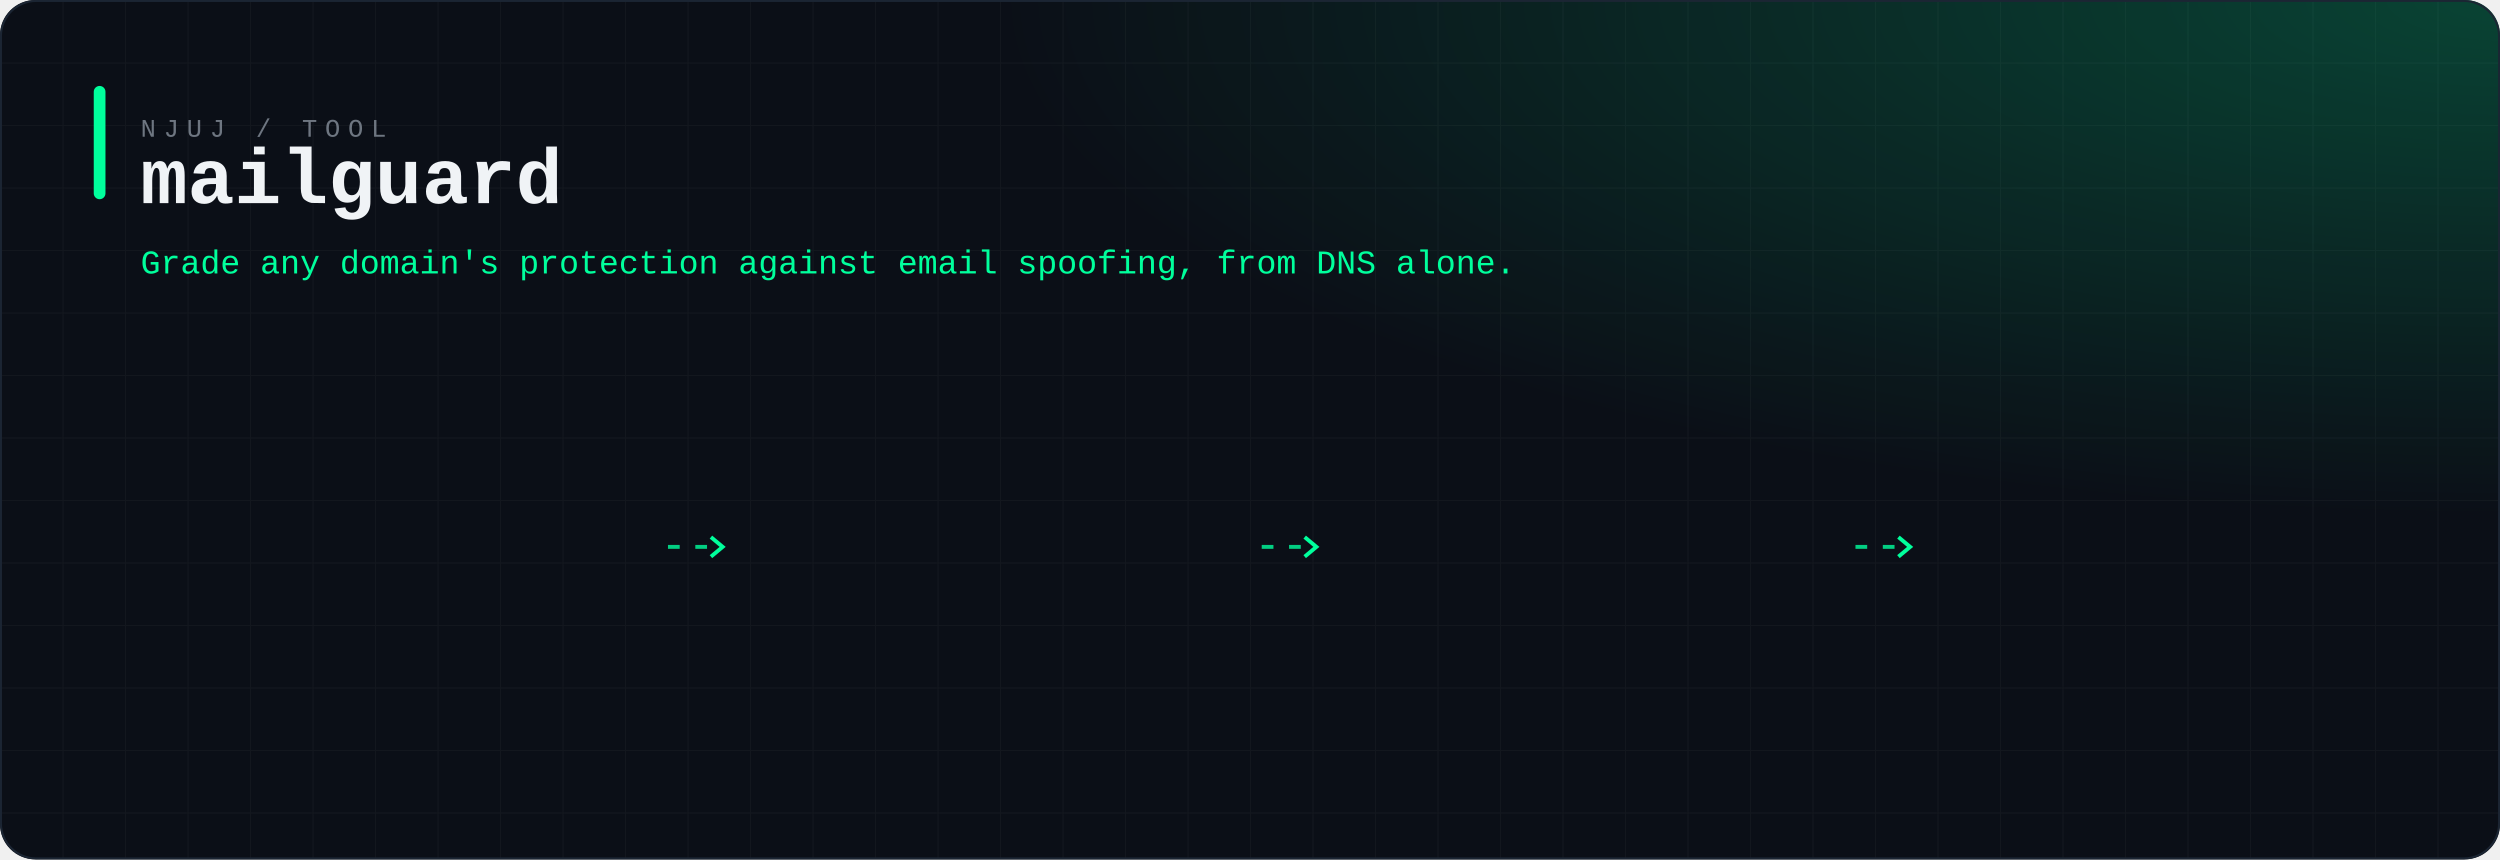
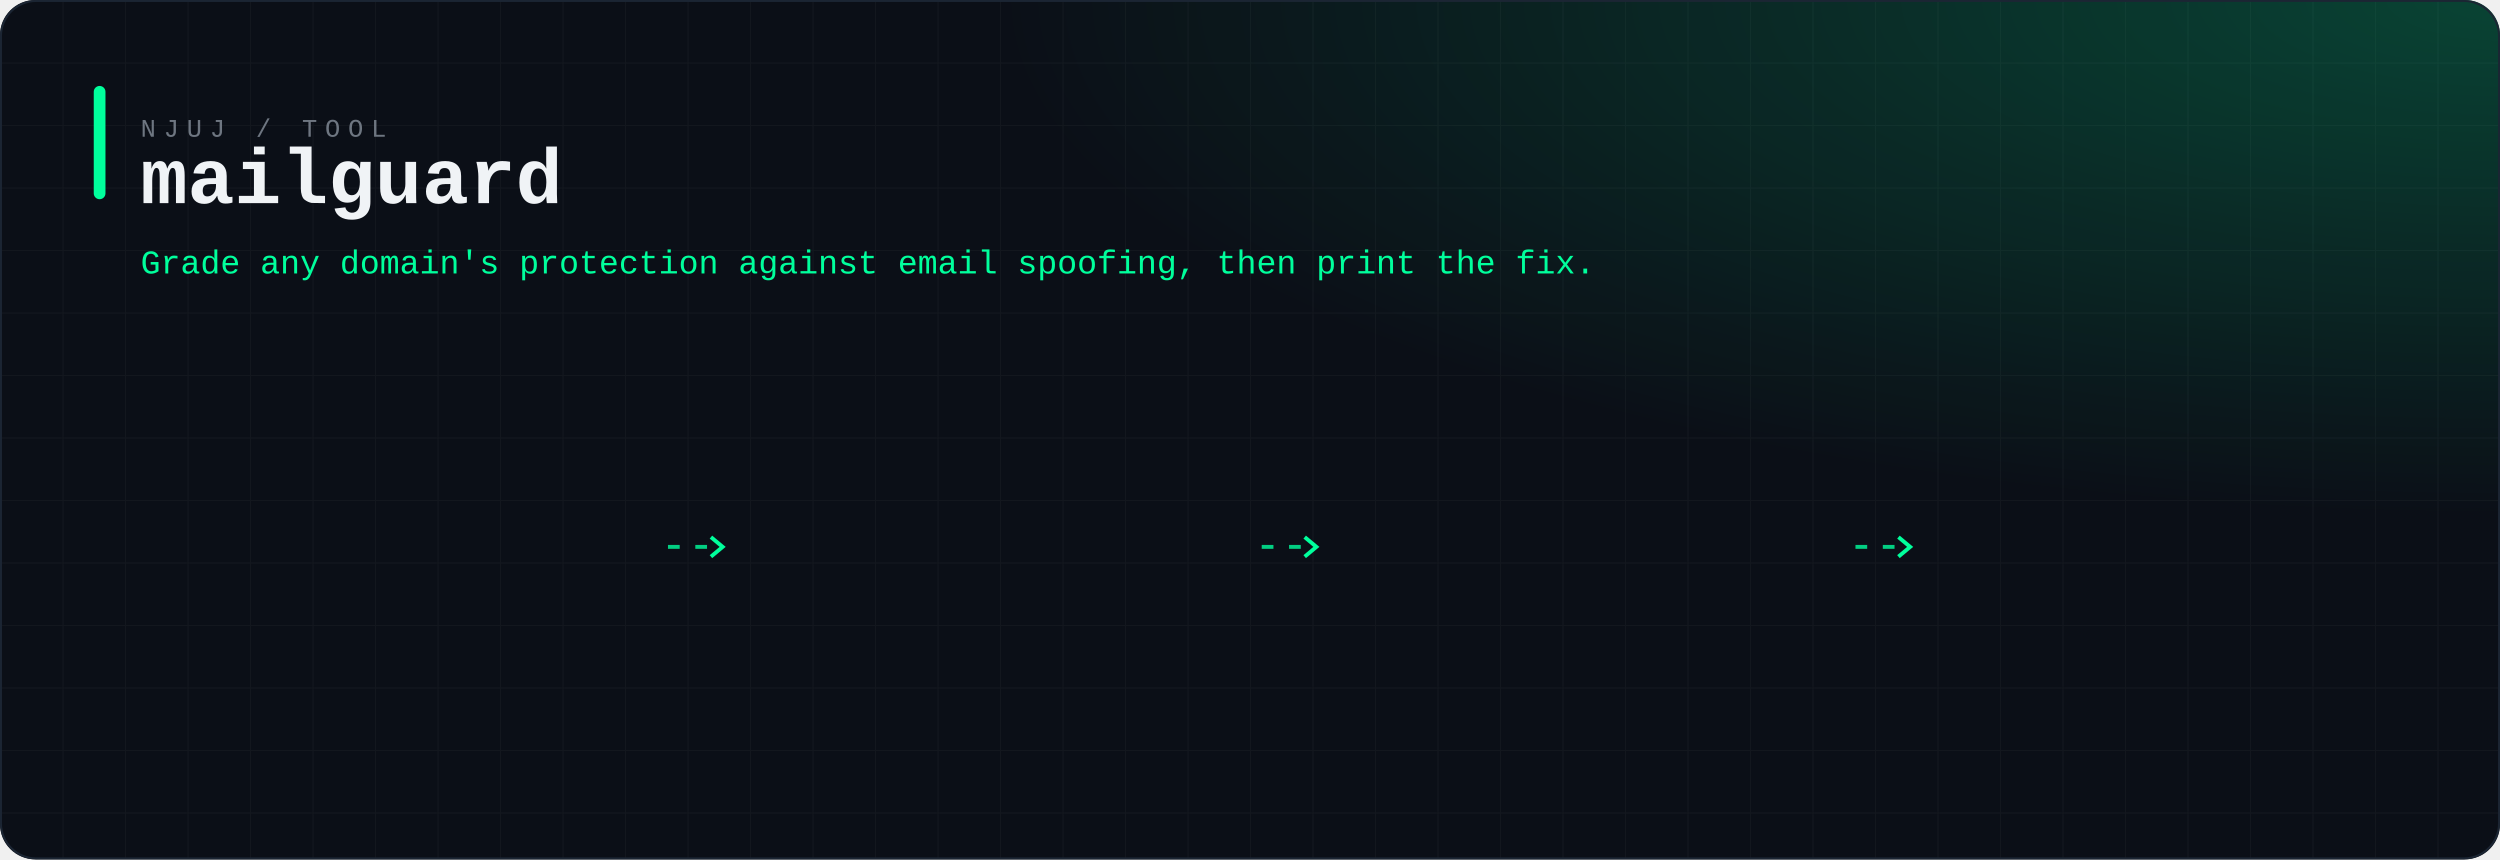
<svg xmlns="http://www.w3.org/2000/svg" width="1280" height="440" viewBox="0 0 1280 440" font-family="'JetBrains Mono','Cascadia Code',Consolas,'Courier New',monospace">
  <defs>
    <style>.n{opacity:0;animation:up .6s cubic-bezier(.2,.8,.2,1) forwards}@keyframes up{from{opacity:0;transform:translateY(14px)}to{opacity:1;transform:none}}.flow{stroke-dasharray:6 8;animation:fl 1s linear infinite}@keyframes fl{to{stroke-dashoffset:-14}}.glow{animation:gl 2.6s ease-in-out infinite}@keyframes gl{50%{opacity:.35}}</style>
    <radialGradient id="g" cx="1" cy="0" r="1">
      <stop offset="0" stop-color="#00ff9c" stop-opacity=".22" />
      <stop offset=".6" stop-color="#00ff9c" stop-opacity="0" />
    </radialGradient>
    <pattern id="grid" width="32" height="32" patternUnits="userSpaceOnUse">
      <path d="M32 0H0V32" fill="none" stroke="#ffffff" stroke-opacity=".035" />
    </pattern>
    <filter id="sh" x="-20%" y="-20%" width="140%" height="140%">
      <feGaussianBlur stdDeviation="8" />
    </filter>
  </defs>
  <rect width="1280" height="440" rx="18" fill="#0b0f17" />
  <rect width="1280" height="440" rx="18" fill="url(#grid)" />
  <rect width="1280" height="440" rx="18" fill="url(#g)" />
  <rect x="48" y="44" width="6" height="58" rx="3" fill="#00ff9c" />
  <text x="72" y="70" font-size="13" letter-spacing="4" fill="#6e7681">NJUJ / TOOL</text>
  <text x="72" y="104" font-size="40" font-weight="800" fill="#f0f3f6">mailguard</text>
-   <text x="72" y="140" font-size="17" fill="#00ff9c">Grade any domain's protection against email spoofing, from DNS alone.</text>
+   <text x="72" y="140" font-size="17" fill="#00ff9c">Grade any domain's protection against email spoofing, then print the fix.</text>
  <g class="n" style="animation-delay:0.25s">
    <rect x="72" y="196" width="266" height="168" rx="14" fill="#111722" stroke="#1f2a3a" stroke-width="1.2" />
    <text x="320" y="226" text-anchor="end" font-size="12" fill="#3d4757">01</text>
    <g transform="translate(92 216) scale(1.6)" fill="none" stroke="#00ff9c" stroke-width="1.6" stroke-linecap="round" stroke-linejoin="round">
      <rect x="2.5" y="5" width="19" height="14" rx="2" />
      <path d="M3 6.5l9 6.5 9-6.5" />
    </g>
    <text x="92" y="294" font-size="17" font-weight="700" fill="#f0f3f6">Any domain</text>
-     <text x="92" y="322" font-size="13" fill="#8b949e">DNS only,</text>
-     <text x="92" y="342" font-size="13" fill="#8b949e">nothing is sent</text>
+     <text x="92" y="322" font-size="13" fill="#8b949e">DNS and the public</text>
+     <text x="92" y="342" font-size="13" fill="#8b949e">MTA-STS policy</text>
  </g>
  <path class="flow" d="M342 280.0 H370" stroke="#00ff9c" stroke-width="2" fill="none" opacity=".8" />
  <path d="M364 275.0 l6 5 -6 5" stroke="#00ff9c" stroke-width="2" fill="none" />
  <g class="n" style="animation-delay:0.60s">
    <rect x="376" y="196" width="266" height="168" rx="14" fill="#111722" stroke="#1f2a3a" stroke-width="1.2" />
    <text x="624" y="226" text-anchor="end" font-size="12" fill="#3d4757">02</text>
    <g transform="translate(396 216) scale(1.6)" fill="none" stroke="#00ff9c" stroke-width="1.6" stroke-linecap="round" stroke-linejoin="round">
-       <path d="M9 6h12M9 12h12M9 18h12M4 6h.5M4 12h.5M4 18h.5" />
+       <circle cx="6" cy="5" r="2.2" />
+       <circle cx="6" cy="19" r="2.2" />
+       <circle cx="18" cy="9" r="2.2" />
+       <path d="M6 7.2v9.6M18 11.2c0 4-6 3-11 6" />
    </g>
-     <text x="396" y="294" font-size="17" font-weight="700" fill="#f0f3f6">SPF, DKIM, DMARC</text>
-     <text x="396" y="322" font-size="13" fill="#8b949e">and</text>
-     <text x="396" y="342" font-size="13" fill="#8b949e">MTA-STS</text>
+     <text x="396" y="294" font-size="17" font-weight="700" fill="#f0f3f6">SPF like a receiver</text>
+     <text x="396" y="322" font-size="13" fill="#8b949e">macros, limits and the</text>
+     <text x="396" y="342" font-size="13" fill="#8b949e">exact permerror reason</text>
  </g>
  <path class="flow" d="M646 280.0 H674" stroke="#00ff9c" stroke-width="2" fill="none" opacity=".8" />
  <path d="M668 275.0 l6 5 -6 5" stroke="#00ff9c" stroke-width="2" fill="none" />
  <g class="n" style="animation-delay:0.95s">
    <rect x="680" y="196" width="266" height="168" rx="14" fill="#111722" stroke="#1f2a3a" stroke-width="1.2" />
    <text x="928" y="226" text-anchor="end" font-size="12" fill="#3d4757">03</text>
    <g transform="translate(700 216) scale(1.6)" fill="none" stroke="#00ff9c" stroke-width="1.6" stroke-linecap="round" stroke-linejoin="round">
-       <circle cx="6" cy="5" r="2.2" />
-       <circle cx="6" cy="19" r="2.2" />
-       <circle cx="18" cy="9" r="2.2" />
-       <path d="M6 7.2v9.6M18 11.2c0 4-6 3-11 6" />
+       <path d="M9 6h12M9 12h12M9 18h12M4 6h.5M4 12h.5M4 18h.5" />
    </g>
-     <text x="700" y="294" font-size="17" font-weight="700" fill="#f0f3f6">Follows SPF includes</text>
-     <text x="700" y="322" font-size="13" fill="#8b949e">counts lookups against</text>
-     <text x="700" y="342" font-size="13" fill="#8b949e">the limit of 10</text>
+     <text x="700" y="294" font-size="17" font-weight="700" fill="#f0f3f6">DMARC, DKIM, MTA-STS</text>
+     <text x="700" y="322" font-size="13" fill="#8b949e">key sizes, policy</text>
+     <text x="700" y="342" font-size="13" fill="#8b949e">against real MX</text>
  </g>
  <path class="flow" d="M950 280.0 H978" stroke="#00ff9c" stroke-width="2" fill="none" opacity=".8" />
  <path d="M972 275.0 l6 5 -6 5" stroke="#00ff9c" stroke-width="2" fill="none" />
  <g class="n" style="animation-delay:1.30s">
    <rect class="glow" x="984" y="196" width="266" height="168" rx="14" fill="#00ff9c" opacity=".18" filter="url(#sh)" />
    <rect x="984" y="196" width="266" height="168" rx="14" fill="#111722" stroke="#00ff9c" stroke-width="2" />
    <text x="1232" y="226" text-anchor="end" font-size="12" fill="#3d4757">04</text>
    <g transform="translate(1004 216) scale(1.6)" fill="none" stroke="#00ff9c" stroke-width="1.6" stroke-linecap="round" stroke-linejoin="round">
-       <path d="M3.5 17a9 9 0 1 1 17 0" />
-       <path d="M12 14l4.5-5" />
-       <circle cx="12" cy="14" r="1.5" />
+       <circle cx="12" cy="12" r="9" />
+       <path d="M7.5 12.5l3 3 6-6.5" />
    </g>
-     <text x="1004" y="294" font-size="17" font-weight="700" fill="#f0f3f6">Letter grade</text>
-     <text x="1004" y="322" font-size="13" fill="#8b949e">and what to</text>
-     <text x="1004" y="342" font-size="13" fill="#8b949e">fix first</text>
+     <text x="1004" y="294" font-size="17" font-weight="700" fill="#f0f3f6">--fix</text>
+     <text x="1004" y="322" font-size="13" fill="#8b949e">zone-file records</text>
+     <text x="1004" y="342" font-size="13" fill="#8b949e">ready to publish</text>
  </g>
  <g class="n" style="animation-delay:1.8s">
-     <rect x="72" y="378" width="83" height="28" rx="14" fill="none" stroke="#00ff9c" stroke-opacity=".5" />
-     <text x="113" y="397" text-anchor="middle" font-size="12.5" fill="#00ff9c">28 tests</text>
+     <rect x="72" y="378" width="144" height="28" rx="14" fill="none" stroke="#00ff9c" stroke-opacity=".5" />
+     <text x="144" y="397" text-anchor="middle" font-size="12.5" fill="#00ff9c">759/760 vs pyspf</text>
+   </g>
+   <g class="n" style="animation-delay:1.8s">
+     <rect x="225.6" y="378" width="151" height="28" rx="14" fill="none" stroke="#00ff9c" stroke-opacity=".5" />
+     <text x="301" y="397" text-anchor="middle" font-size="12.5" fill="#00ff9c">top 1,000 domains</text>
+   </g>
+   <g class="n" style="animation-delay:1.8s">
+     <rect x="386.8" y="378" width="83" height="28" rx="14" fill="none" stroke="#00ff9c" stroke-opacity=".5" />
+     <text x="428" y="397" text-anchor="middle" font-size="12.5" fill="#00ff9c">46 tests</text>
  </g>
  <rect x=".5" y=".5" width="1279" height="439" rx="18" fill="none" stroke="#1b2533" />
</svg>
